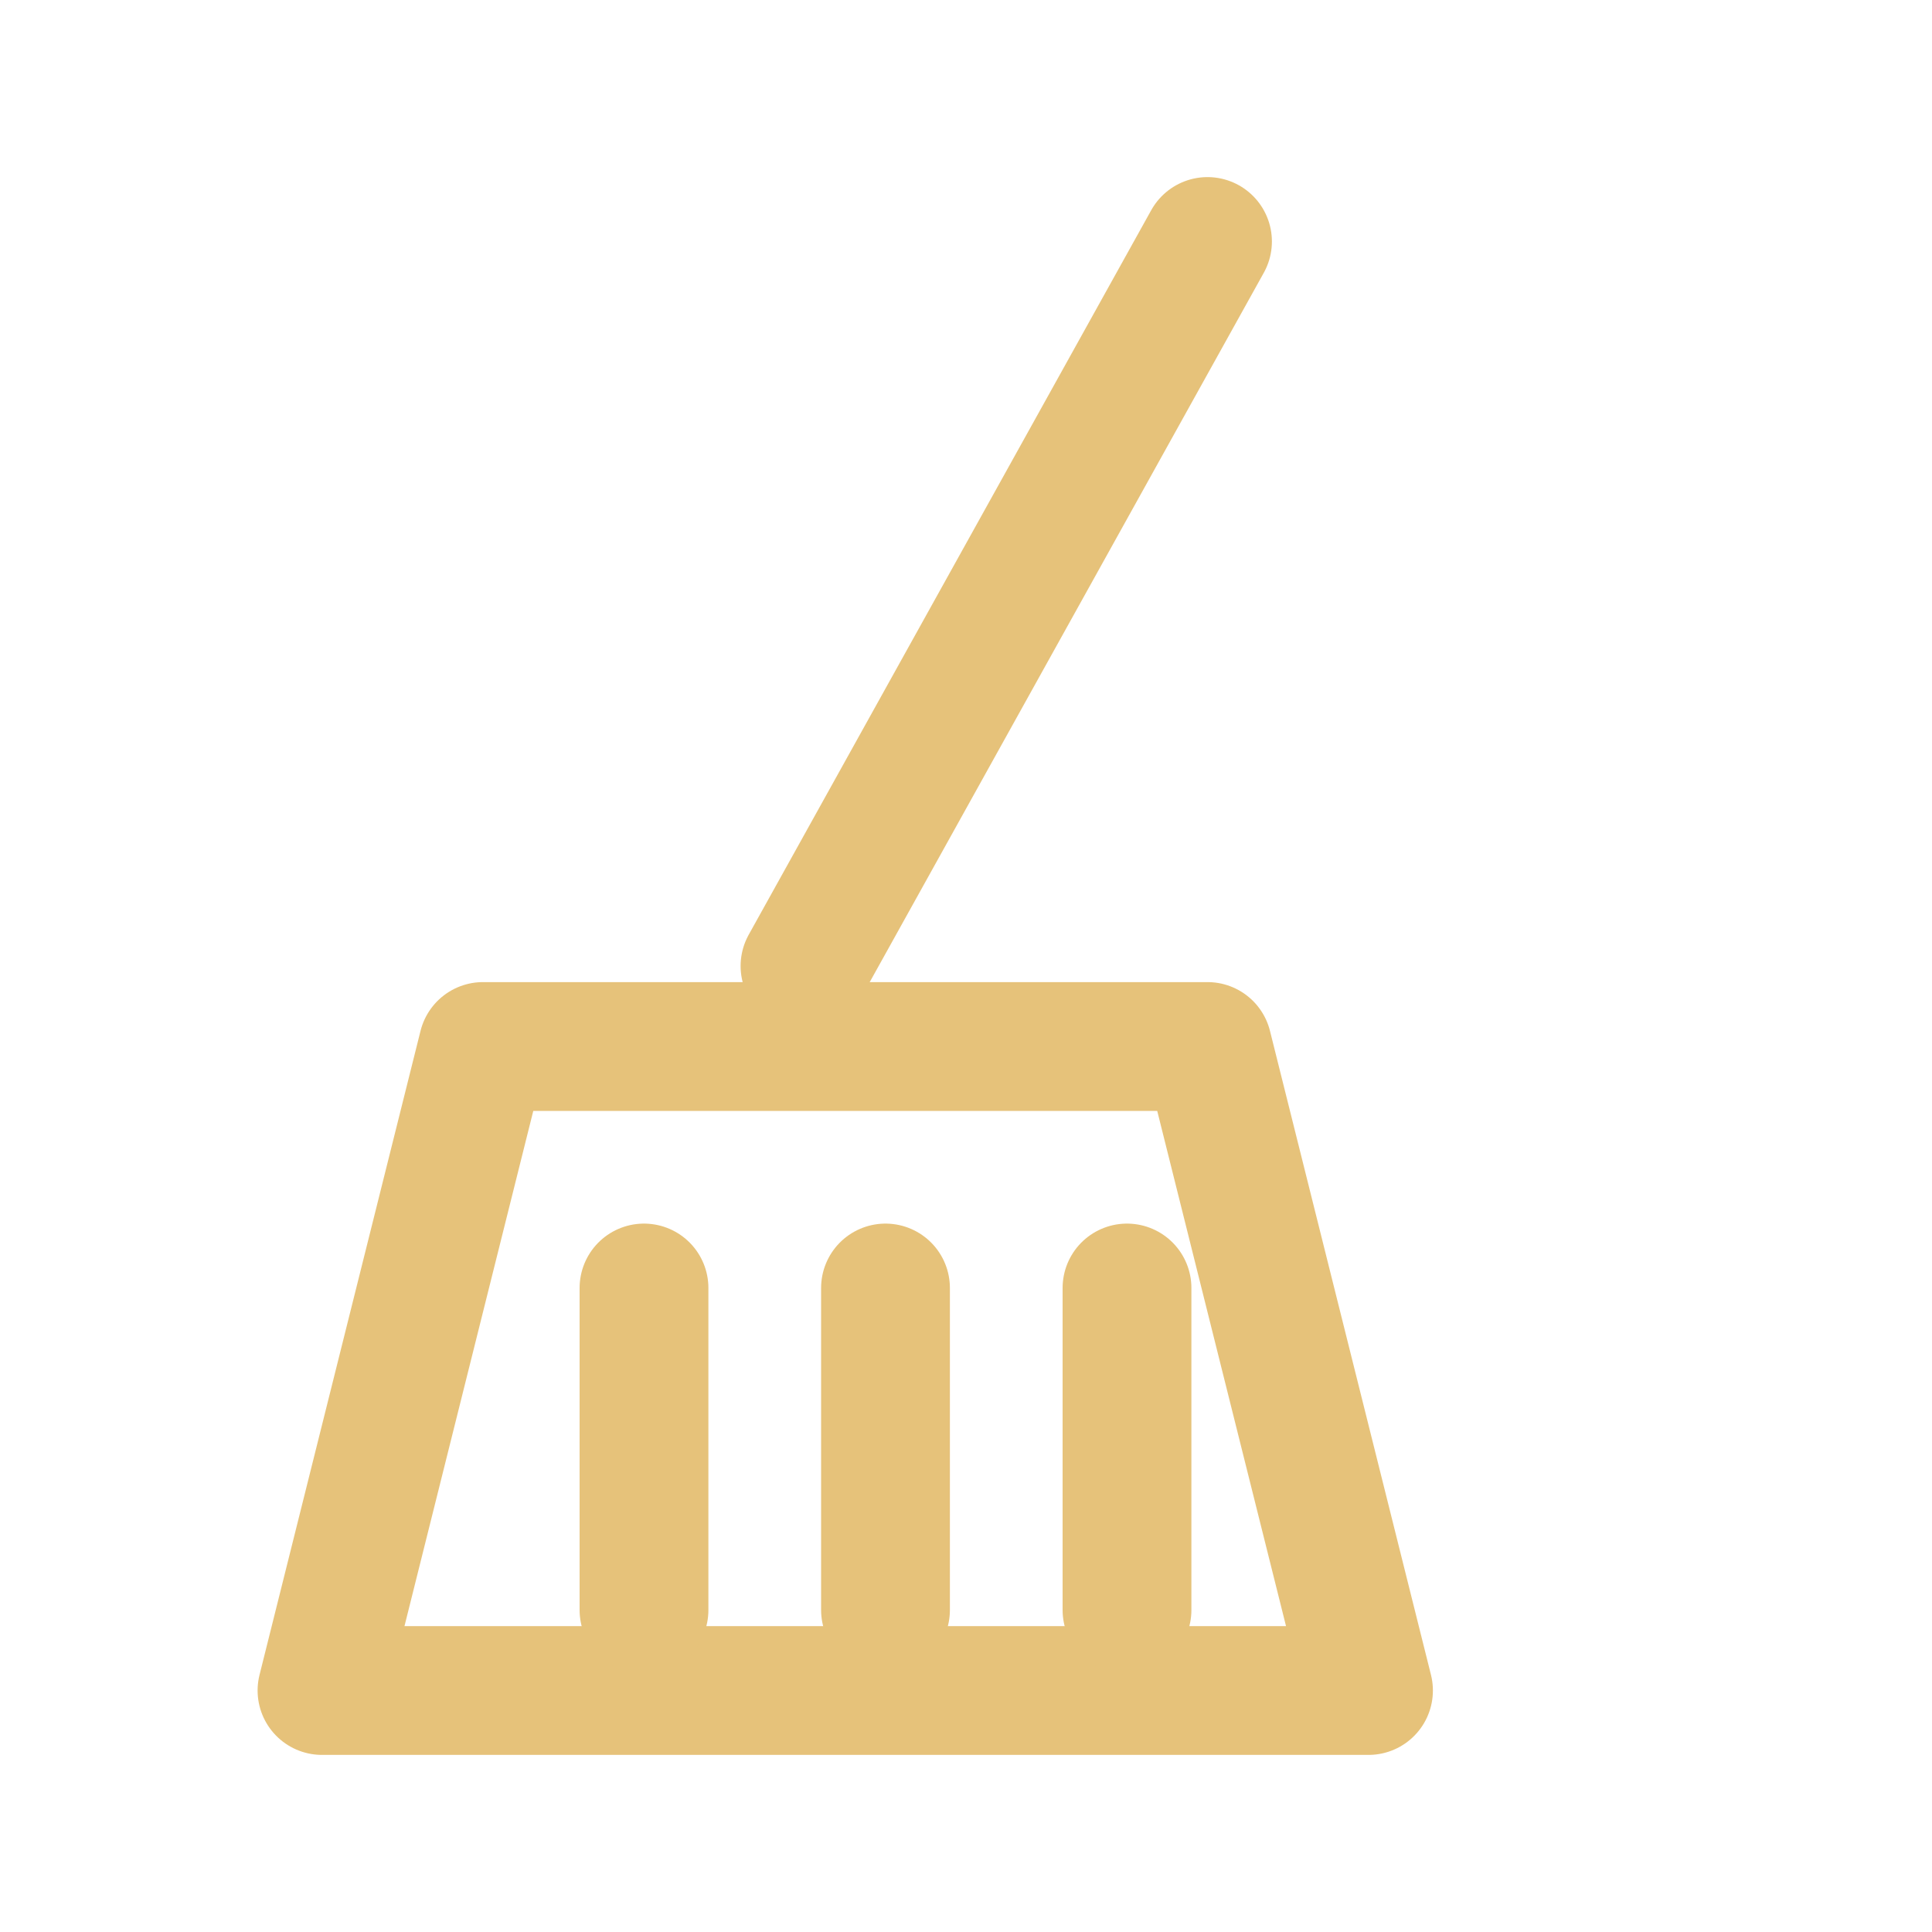
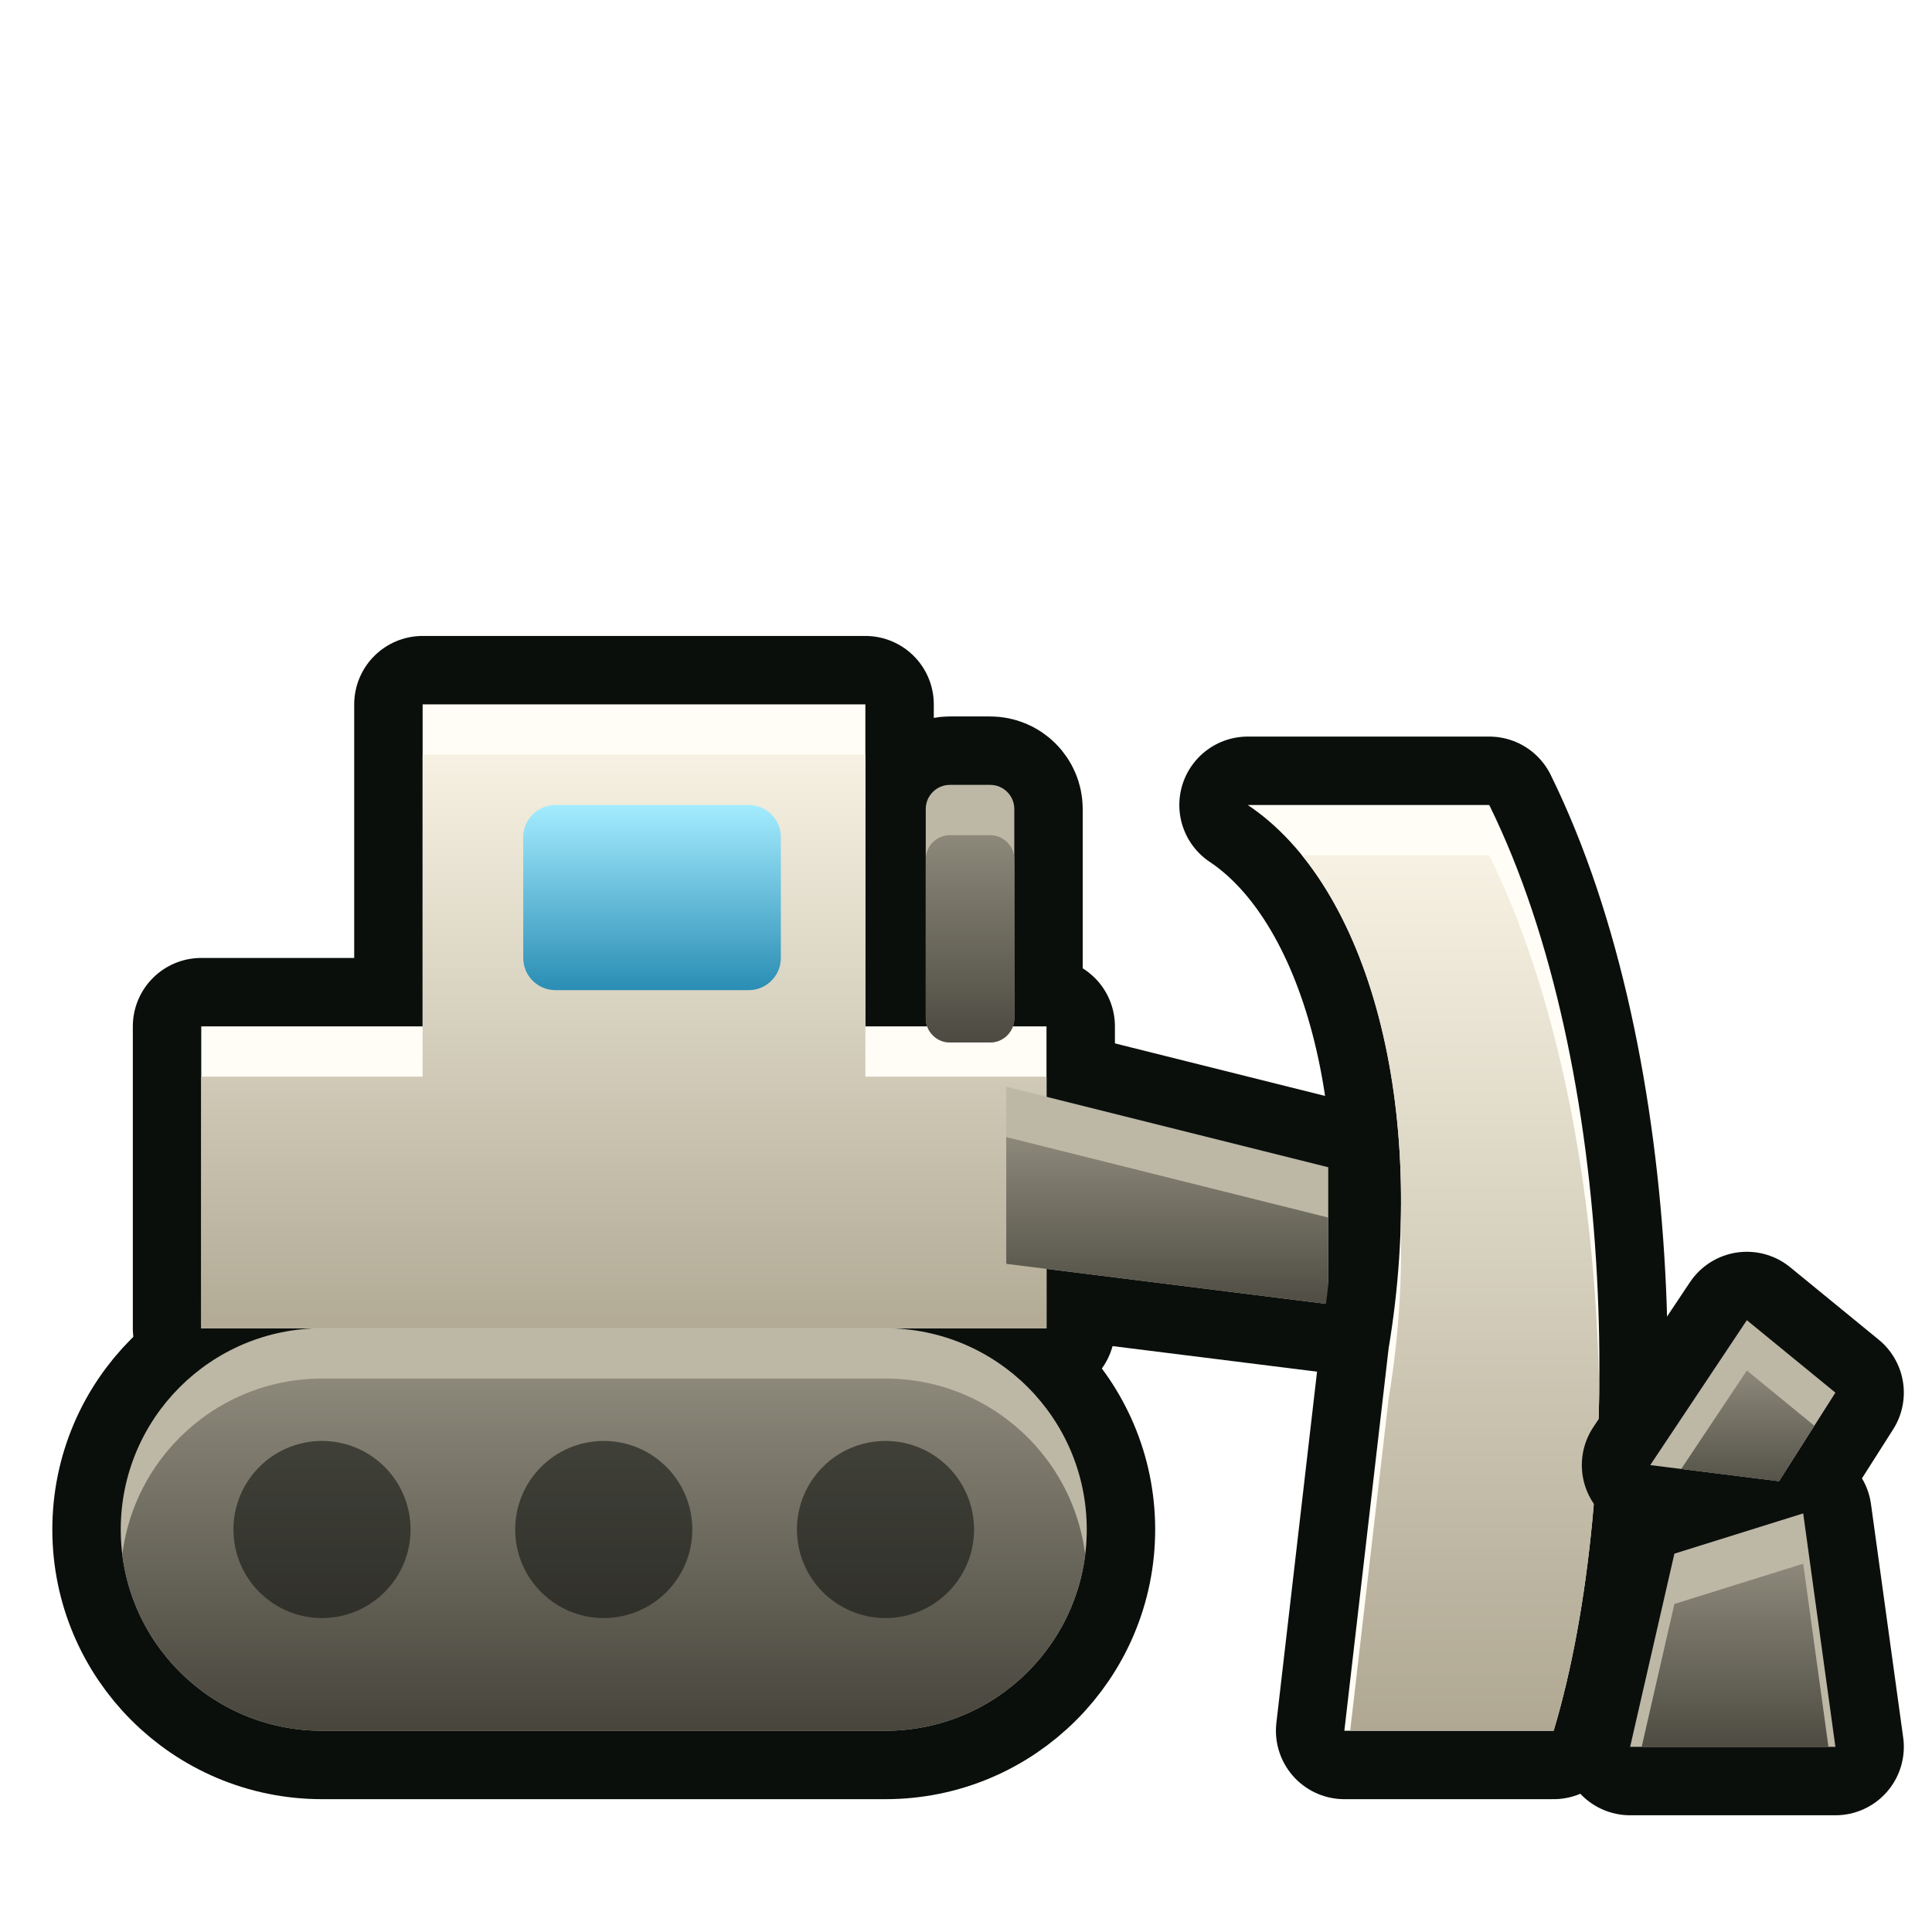
- <svg xmlns="http://www.w3.org/2000/svg" viewBox="0 0 48 48" fill="none" stroke="#e6c27a" stroke-width="3.2" stroke-linecap="round" stroke-linejoin="round">
-   <path d="M30 6L20 24" />
-   <path d="M12 26h18l4 16H8z" />
-   <path d="M16 32v8M22 32v8M28 32v8" />
+ <svg xmlns="http://www.w3.org/2000/svg" viewBox="0 0 48 48" width="48" height="48">
+   <defs>
+     <linearGradient id="clr-s" x1="0" y1="0" x2="0" y2="1">
+       <stop offset="0" stop-color="#8c887a" />
+       <stop offset="1" stop-color="#3d3b33" />
+     </linearGradient>
+     <linearGradient id="clr-m" x1="0" y1="0" x2="0" y2="1">
+       <stop offset="0" stop-color="#f6f1e2" />
+       <stop offset="1" stop-color="#aca48e" />
+     </linearGradient>
+     <linearGradient id="clr-c" x1="0" y1="0" x2="0" y2="1">
+       <stop offset="0" stop-color="#a4ecff" />
+       <stop offset="1" stop-color="#2a8db4" />
+     </linearGradient>
+     <clipPath id="clr-c0">
+       <path d="M8 33H22A5 5 0 0 1 27 38V38A5 5 0 0 1 22 43H8A5 5 0 0 1 3 38V38A5 5 0 0 1 8 33Z" clip-rule="evenodd" />
+     </clipPath>
+     <clipPath id="clr-c1">
+       <path d="M5 33V25.5H10.5V17.5H21.5V25.5H26V33Z" clip-rule="evenodd" />
+     </clipPath>
+     <clipPath id="clr-c2">
+       <path d="M23.6 19.5H24.6A0.6 0.6 0 0 1 25.2 20.1V25.3A0.6 0.6 0 0 1 24.6 25.9H23.6A0.6 0.6 0 0 1 23 25.3V20.1A0.6 0.6 0 0 1 23.6 19.5Z" clip-rule="evenodd" />
+     </clipPath>
+     <clipPath id="clr-c3">
+       <path d="M25 27L33 29L33 32.4L25 31.4Z" clip-rule="evenodd" />
+     </clipPath>
+     <clipPath id="clr-c4">
+       <path d="M31 20C34 22 35.5 27.5 34.5 33.5L33.4 43H38.6C40.4 37 40.2 26.5 37 20Z" clip-rule="evenodd" />
+     </clipPath>
+     <clipPath id="clr-c5">
+       <path d="M40.5 43.4L41.6 38.6L44.8 37.6L45.6 43.4Z" clip-rule="evenodd" />
+     </clipPath>
+     <clipPath id="clr-c6">
+       <path d="M41 36.4L43.4 32.8L45.6 34.6L44.2 36.8Z" clip-rule="evenodd" />
+     </clipPath>
+   </defs>
+   <g fill="#0b0f0c" stroke="#0b0f0c" stroke-width="3.4" stroke-linejoin="round" stroke-linecap="round">
+     <path d="M8 33H22A5 5 0 0 1 27 38V38A5 5 0 0 1 22 43H8A5 5 0 0 1 3 38V38A5 5 0 0 1 8 33Z" fill-rule="evenodd" />
+     <path d="M5 33V25.5H10.5V17.5H21.5V25.5H26V33Z" fill-rule="evenodd" />
+     <path d="M23.6 19.5H24.6A0.6 0.6 0 0 1 25.2 20.1V25.3A0.6 0.6 0 0 1 24.6 25.9H23.6A0.6 0.6 0 0 1 23 25.3V20.1A0.6 0.6 0 0 1 23.6 19.5Z" fill-rule="evenodd" />
+     <path d="M13.8 20H18.6A0.8 0.8 0 0 1 19.4 20.8V23.8A0.8 0.8 0 0 1 18.6 24.6H13.8A0.8 0.8 0 0 1 13 23.8V20.8A0.8 0.8 0 0 1 13.8 20Z" fill-rule="evenodd" />
+     <path d="M25 27L33 29L33 32.4L25 31.4Z" fill-rule="evenodd" />
+   </g>
+   <path d="M8 33H22A5 5 0 0 1 27 38V38A5 5 0 0 1 22 43H8A5 5 0 0 1 3 38V38A5 5 0 0 1 8 33Z" fill-rule="evenodd" fill="#bdb8a6" />
+   <g clip-path="url(#clr-c0)">
+     <path d="M8 33H22A5 5 0 0 1 27 38V38A5 5 0 0 1 22 43H8A5 5 0 0 1 3 38V38A5 5 0 0 1 8 33Z" fill-rule="evenodd" transform="translate(0 1.25)" fill="url(#clr-s)" />
+   </g>
+   <path d="M5 33V25.5H10.5V17.5H21.5V25.5H26V33Z" fill-rule="evenodd" fill="#fffdf5" />
+   <g clip-path="url(#clr-c1)">
+     <path d="M5 33V25.5H10.5V17.5H21.5V25.5H26V33Z" fill-rule="evenodd" transform="translate(0 1.25)" fill="url(#clr-m)" />
+   </g>
+   <path d="M23.6 19.5H24.6A0.6 0.6 0 0 1 25.2 20.1V25.3A0.6 0.6 0 0 1 24.6 25.9H23.6A0.6 0.6 0 0 1 23 25.3V20.1A0.6 0.6 0 0 1 23.6 19.5Z" fill-rule="evenodd" fill="#bdb8a6" />
+   <g clip-path="url(#clr-c2)">
+     <path d="M23.6 19.5H24.6A0.6 0.6 0 0 1 25.2 20.1V25.3A0.6 0.6 0 0 1 24.6 25.9H23.6A0.6 0.6 0 0 1 23 25.3V20.1A0.6 0.6 0 0 1 23.6 19.5Z" fill-rule="evenodd" transform="translate(0 1.25)" fill="url(#clr-s)" />
+   </g>
+   <path d="M13.8 20H18.6A0.8 0.8 0 0 1 19.4 20.8V23.8A0.8 0.8 0 0 1 18.6 24.6H13.8A0.8 0.8 0 0 1 13 23.8V20.8A0.8 0.8 0 0 1 13.8 20Z" fill-rule="evenodd" fill="url(#clr-c)" />
+   <path d="M25 27L33 29L33 32.4L25 31.4Z" fill-rule="evenodd" fill="#bdb8a6" />
+   <g clip-path="url(#clr-c3)">
+     <path d="M25 27L33 29L33 32.4L25 31.4Z" fill-rule="evenodd" transform="translate(0 1.25)" fill="url(#clr-s)" />
+   </g>
+   <path d="M5.8 38A2.2 2.2 0 1 0 10.2 38A2.2 2.2 0 1 0 5.8 38Z" fill="#0b0f0c" fill-rule="evenodd" fill-opacity="0.55" />
+   <path d="M12.8 38A2.2 2.2 0 1 0 17.2 38A2.2 2.2 0 1 0 12.8 38Z" fill="#0b0f0c" fill-rule="evenodd" fill-opacity="0.55" />
+   <path d="M19.8 38A2.2 2.2 0 1 0 24.2 38A2.2 2.2 0 1 0 19.8 38Z" fill="#0b0f0c" fill-rule="evenodd" fill-opacity="0.55" />
+   <g fill="#0b0f0c" stroke="#0b0f0c" stroke-width="3.4" stroke-linejoin="round" stroke-linecap="round">
+     <path d="M31 20C34 22 35.5 27.5 34.5 33.5L33.4 43H38.6C40.4 37 40.2 26.5 37 20Z" fill-rule="evenodd" />
+   </g>
+   <path d="M31 20C34 22 35.5 27.5 34.5 33.5L33.4 43H38.6C40.4 37 40.2 26.5 37 20Z" fill-rule="evenodd" fill="#fffdf5" />
+   <g clip-path="url(#clr-c4)">
+     <path d="M31 20C34 22 35.5 27.5 34.5 33.5L33.4 43H38.6C40.4 37 40.2 26.5 37 20Z" fill-rule="evenodd" transform="translate(0 1.25)" fill="url(#clr-m)" />
+   </g>
+   <g fill="#0b0f0c" stroke="#0b0f0c" stroke-width="3.4" stroke-linejoin="round" stroke-linecap="round">
+     <path d="M40.5 43.4L41.6 38.6L44.8 37.6L45.6 43.4Z" fill-rule="evenodd" />
+     <path d="M41 36.4L43.4 32.8L45.6 34.6L44.2 36.8Z" fill-rule="evenodd" />
+   </g>
+   <path d="M40.5 43.4L41.6 38.6L44.8 37.6L45.6 43.4Z" fill-rule="evenodd" fill="#bdb8a6" />
+   <g clip-path="url(#clr-c5)">
+     <path d="M40.5 43.4L41.6 38.6L44.8 37.6L45.6 43.4Z" fill-rule="evenodd" transform="translate(0 1.25)" fill="url(#clr-s)" />
+   </g>
+   <path d="M41 36.4L43.4 32.8L45.6 34.6L44.2 36.8Z" fill-rule="evenodd" fill="#bdb8a6" />
+   <g clip-path="url(#clr-c6)">
+     <path d="M41 36.4L43.4 32.8L45.6 34.6L44.2 36.8Z" fill-rule="evenodd" transform="translate(0 1.25)" fill="url(#clr-s)" />
+   </g>
</svg>
